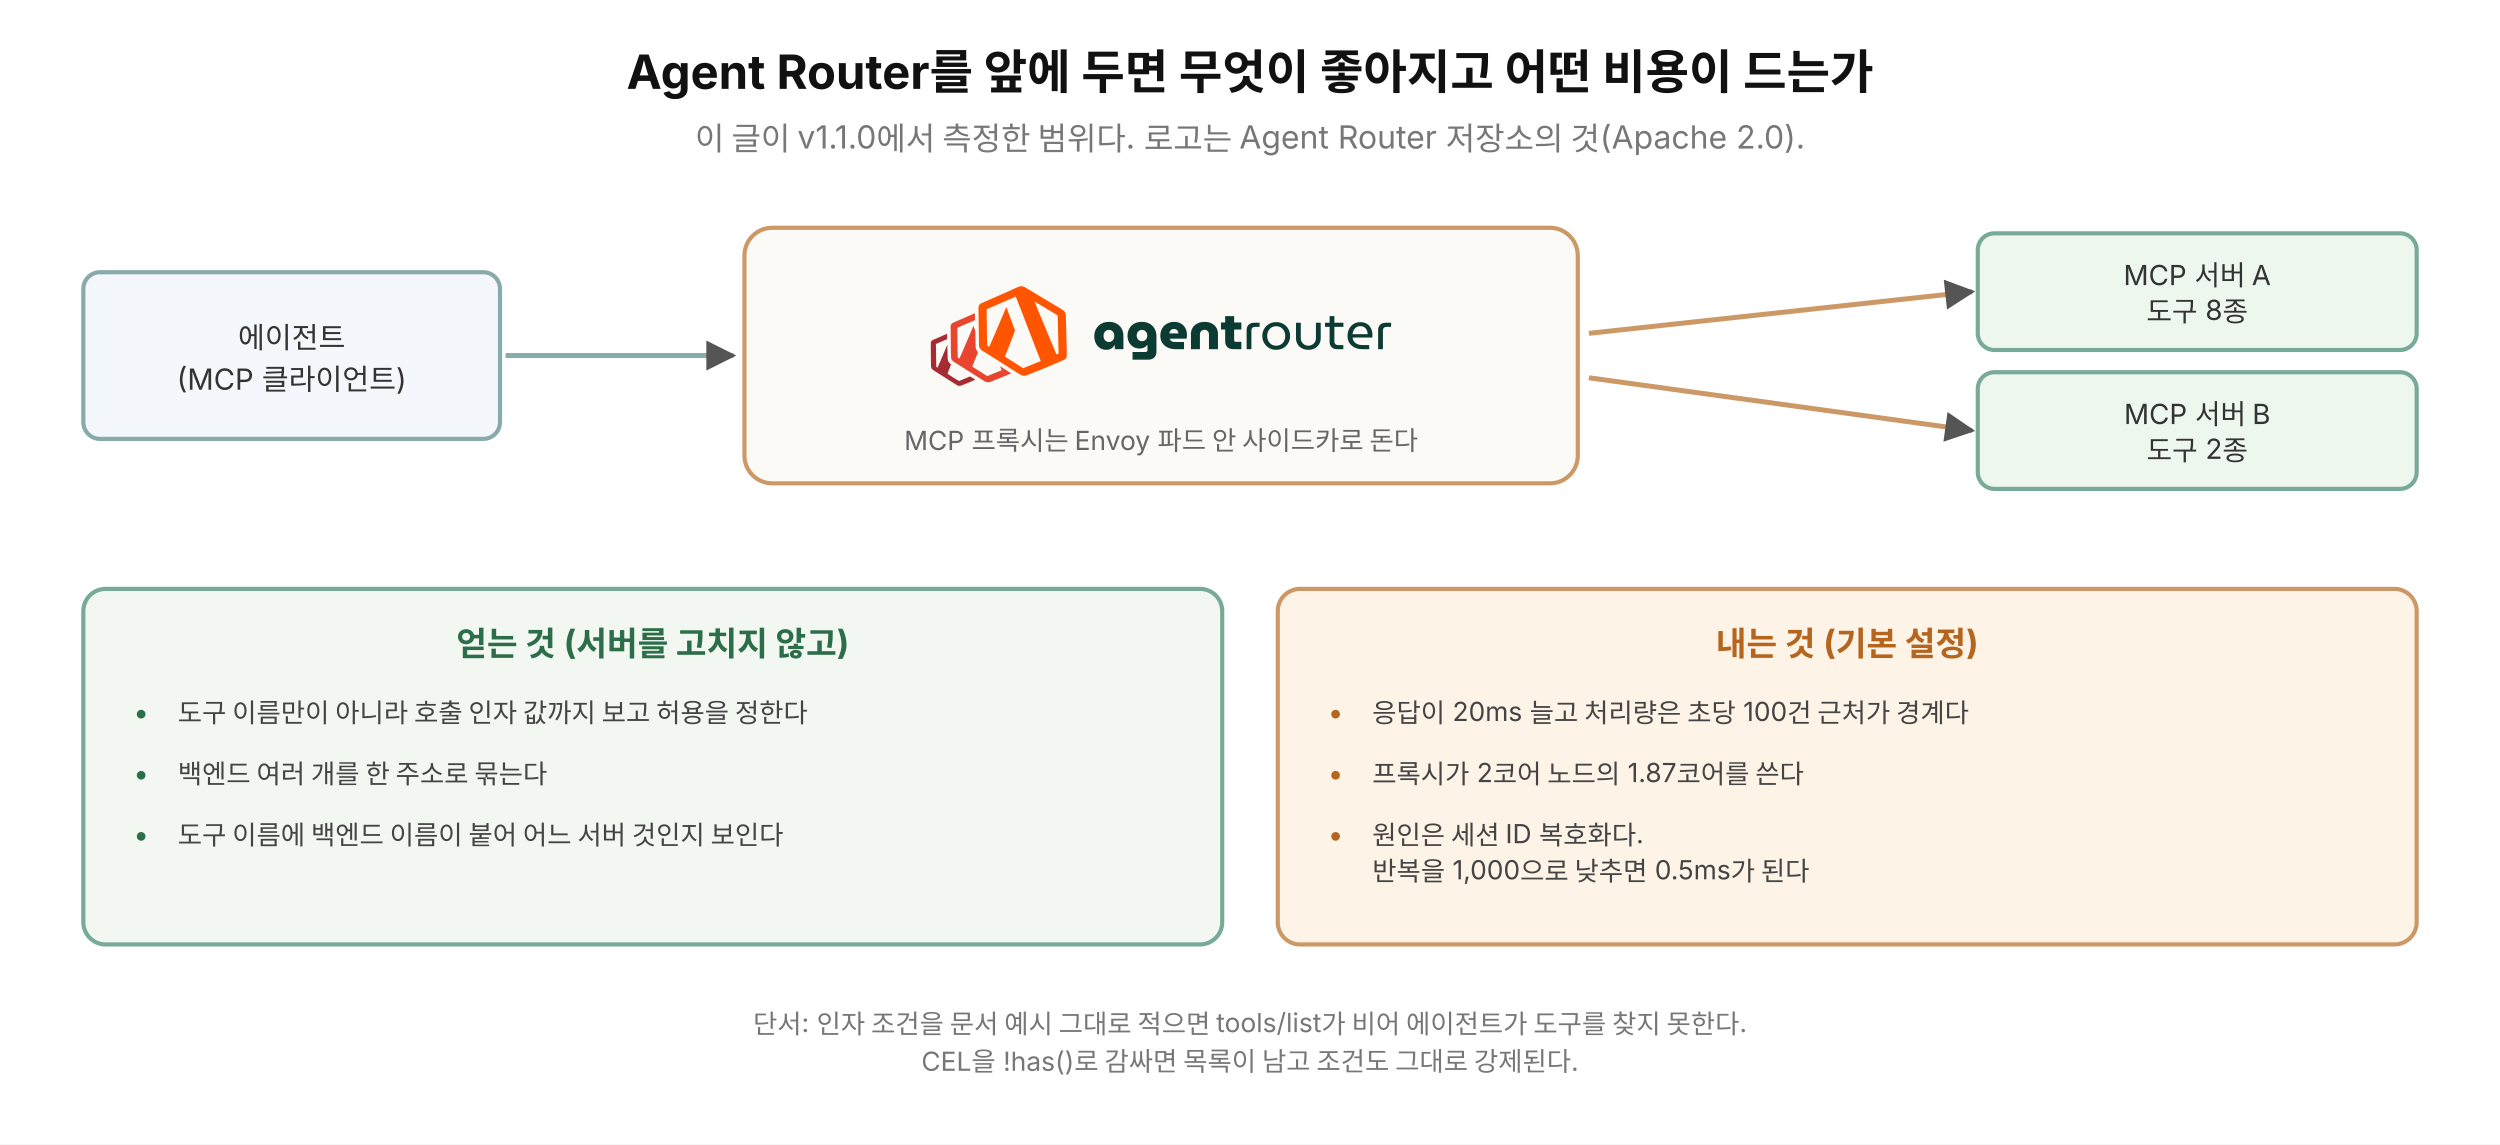
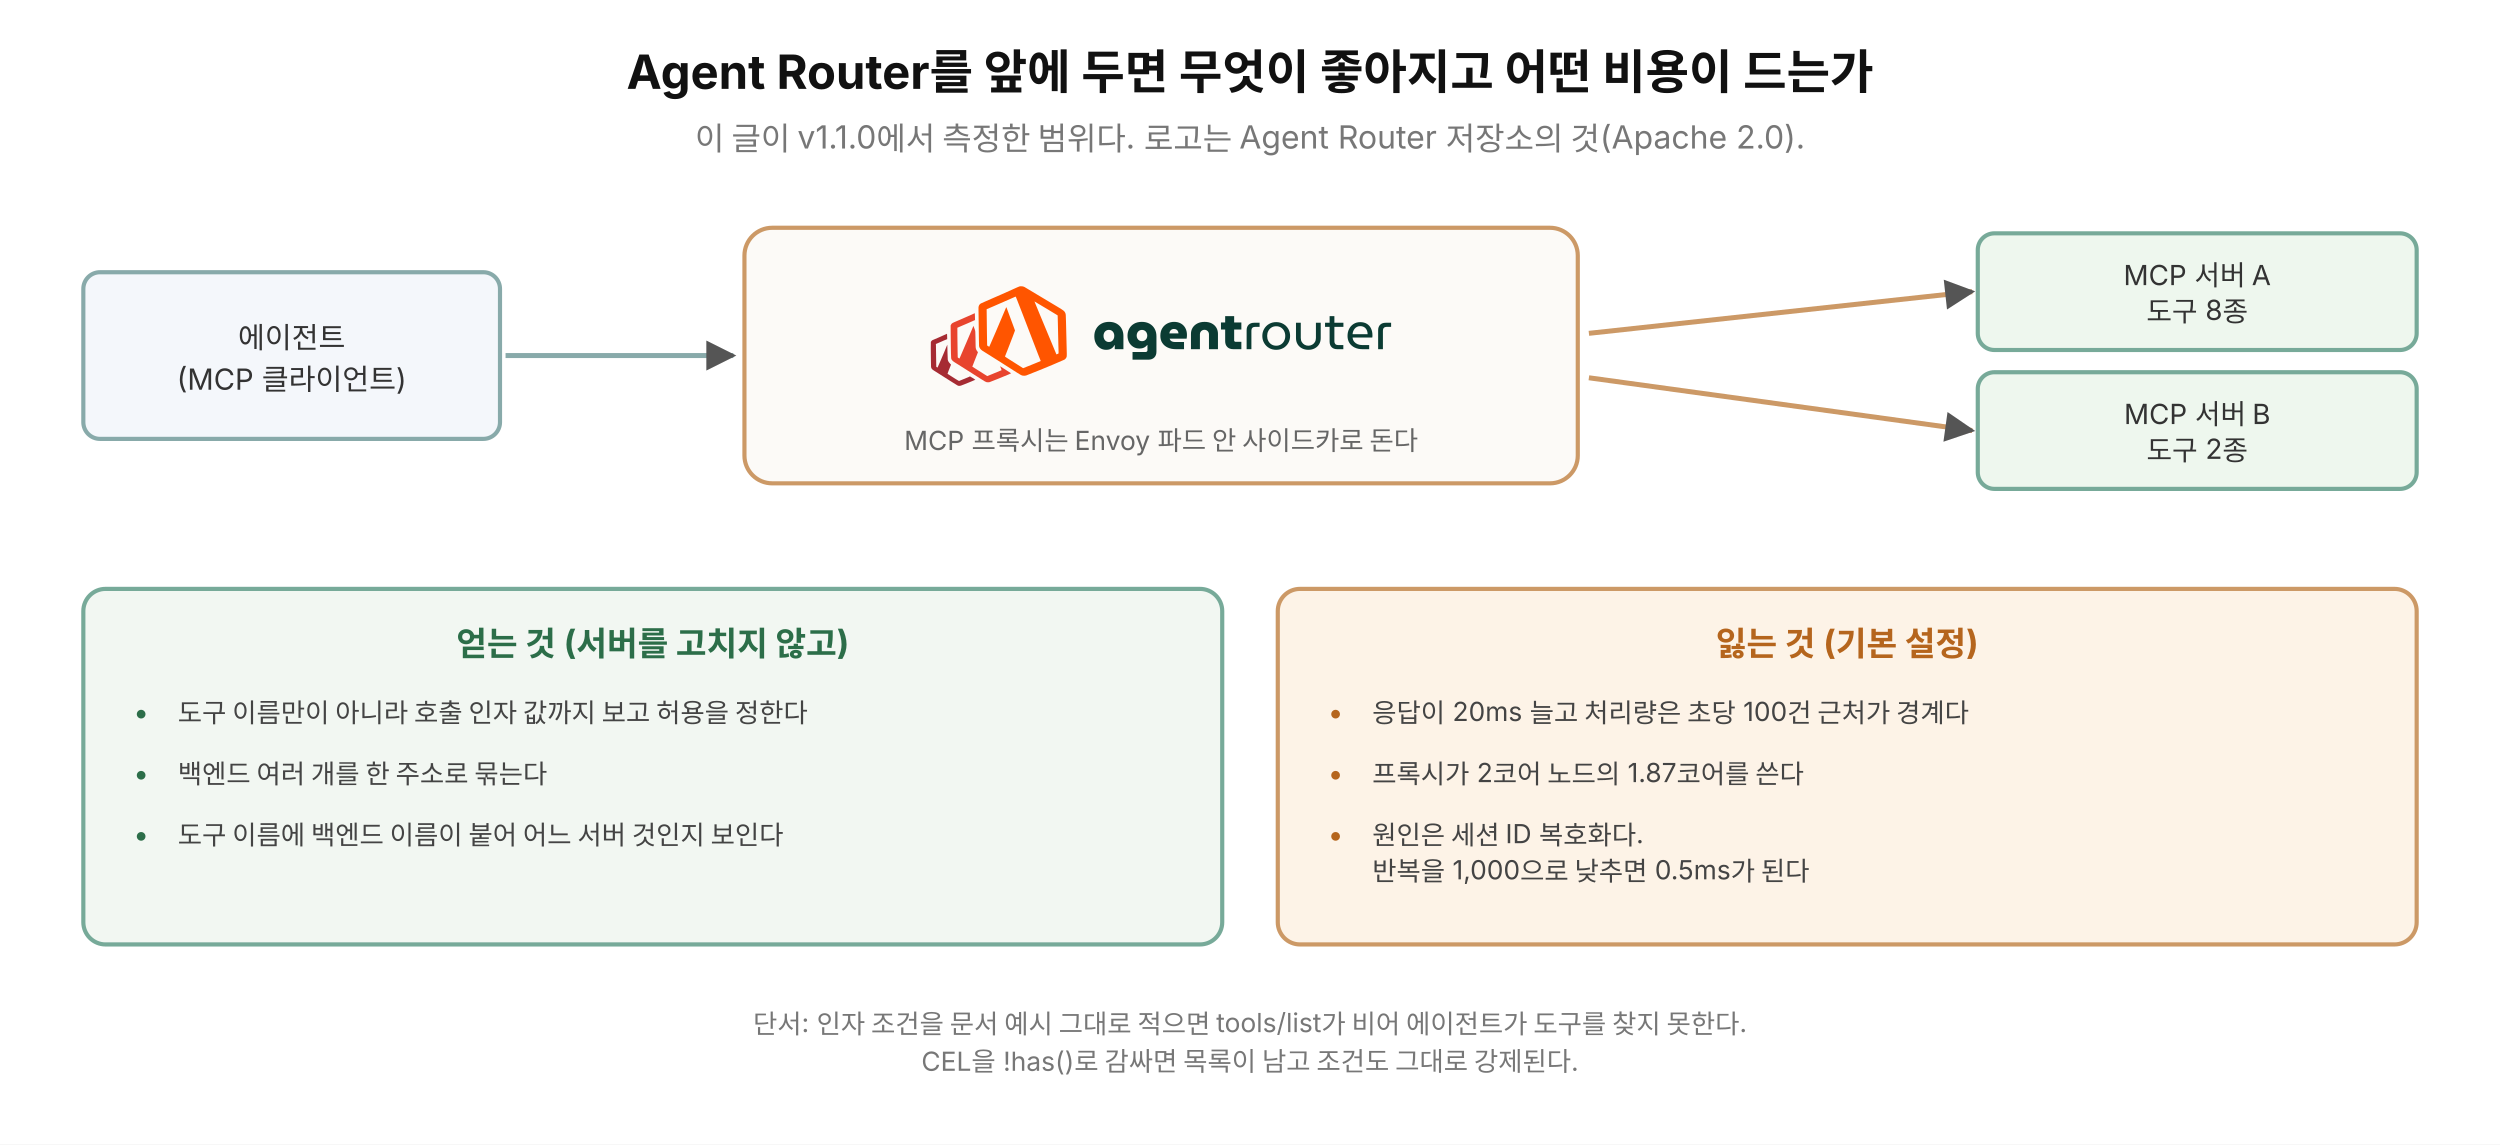
<svg xmlns="http://www.w3.org/2000/svg" viewBox="0 0 900 412" width="900" height="412" font-family="-apple-system, BlinkMacSystemFont, 'Segoe UI', sans-serif">
  <defs>
    <marker id="a" viewBox="0 0 10 10" refX="9" refY="5" markerWidth="6" markerHeight="6" orient="auto">
      <path d="M0,0 L10,5 L0,10 z" fill="#555" />
    </marker>
    <marker id="ar" viewBox="0 0 10 10" refX="9" refY="5" markerWidth="6" markerHeight="6" orient="auto">
      <path d="M0,0 L10,5 L0,10 z" fill="#b5651d" />
    </marker>
  </defs>
  <rect width="900" height="412" fill="white" />
  <text x="450.0" y="32" font-size="17" fill="#111" text-anchor="middle" font-weight="bold">Agent Router를 앞에 두면 무엇이 좋아지고 어떤 비용이 드는가</text>
  <text x="450.0" y="54" font-size="11.5" fill="#777" text-anchor="middle">이 글이 v1.1.0에서 측정한 범위다. 로고는 Agent Router 저장소의 것(Apache 2.0).</text>
  <rect x="30" y="98" width="150" height="60" rx="6" fill="#f4f7fb" stroke="#8aa" stroke-width="1.5" />
  <text x="105" y="125.3" font-size="10.5" fill="#333" text-anchor="middle">에이전트</text>
  <text x="105" y="140.3" font-size="10.5" fill="#333" text-anchor="middle">(MCP 클라이언트)</text>
  <rect x="268" y="82" width="300" height="92" rx="10" fill="#fcfaf7" stroke="#c96" stroke-width="1.5" />
  <svg x="330" y="98" width="176" height="45.9" viewBox="0 0 1471.75 384.0">
    <g transform="translate(42.00,42.00) scale(0.37037) translate(-56.00,-148.00)">
      <path fill="#A62B33" fill-rule="evenodd" d="M331.1,945.4C349.6,938.1 366.9,931.1 369.6,929.9C372.3,928.7 374.9,927.6 375.5,927.4C378.4,926.8 419.0,909.6 419.0,909.1C419.0,908.1 373.9,879.8 373.2,880.4C372.9,880.7 373.3,881.0 374.0,881.0C379.1,881.0 361.1,888.9 303.0,912.1C295.6,915.1 289.3,917.7 289.0,918.0C286.8,920.2 282.3,917.9 259.3,903.4C215.0,875.4 193.5,861.7 192.7,861.0C192.3,860.6 194.4,854.0 197.4,846.4C200.4,838.8 203.0,831.8 203.2,831.0C203.4,830.2 203.8,829.3 204.1,829.0C204.9,828.3 221.0,787.6 221.0,786.2C221.0,785.6 217.1,781.2 212.2,776.3C202.1,766.2 196.8,756.9 194.6,745.5C193.6,740.5 193.0,724.5 192.5,689.0C192.1,661.8 191.5,636.2 191.1,632.1L190.5,624.6L178.3,653.7C171.6,669.7 165.9,683.4 165.8,684.1C165.6,684.9 165.3,685.7 165.0,686.0C164.2,686.7 146.2,729.1 145.8,731.0C145.6,731.8 145.2,732.7 144.9,733.0C144.2,733.6 128.2,771.0 127.8,773.0C127.6,773.8 127.2,774.7 126.9,775.0C126.6,775.3 123.1,783.1 119.0,792.5C114.9,801.9 111.5,809.6 111.4,809.8C111.3,810.0 109.0,808.7 106.3,807.1L101.3,804.0L100.7,780.8C100.3,768.0 99.8,732.3 99.5,701.5C99.2,670.7 98.7,639.4 98.5,631.9L97.9,618.3L112.7,612.0C120.8,608.5 130.0,604.5 133.0,603.2C136.0,601.8 138.9,600.6 139.5,600.4C141.8,599.9 162.6,590.5 163.1,589.7C163.4,589.2 164.0,588.9 164.4,589.1C164.8,589.2 170.7,586.9 177.6,584.0L190.0,578.7L189.9,567.6C189.8,561.5 189.5,551.7 189.1,545.8L188.5,535.0L183.3,537.4C180.4,538.8 168.1,544.3 155.8,549.6C143.5,555.0 133.3,559.7 133.0,560.0C132.7,560.3 132.0,560.6 131.4,560.7C130.0,561.0 73.1,585.4 69.2,587.4C64.7,589.7 58.2,597.4 57.0,601.9C56.3,604.8 56.1,619.6 56.4,650.3C56.7,674.6 57.2,718.4 57.5,747.5C57.8,776.6 58.3,802.7 58.6,805.4C59.2,811.0 62.7,818.4 67.1,823.4C69.7,826.5 90.0,840.1 100.0,845.6C101.9,846.6 103.7,847.8 104.0,848.1C104.3,848.4 112.6,853.8 122.5,860.0C155.0,880.5 191.9,903.9 228.5,927.3C279.3,959.8 277.6,958.9 290.5,958.9C297.1,958.8 299.4,958.1 331.1,945.4Z" />
      <path fill="#E8442E" fill-rule="evenodd" d="M534.0,928.6C538.6,927.2 579.5,911.1 608.0,899.5C693.7,864.5 709.7,857.8 709.7,856.5C709.7,855.7 651.2,818.1 623.7,801.1L619.9,798.8L621.7,803.1C622.6,805.5 625.5,812.7 628.1,819.0C630.7,825.3 632.5,830.9 632.1,831.3C631.1,832.3 602.0,844.4 553.5,863.9L515.5,879.2L483.5,858.9C465.9,847.8 438.7,830.6 423.0,820.7C407.3,810.9 394.3,802.7 394.2,802.5C394.0,802.3 401.7,782.4 411.3,758.3C421.0,734.2 431.4,707.9 434.5,699.7L440.0,685.0L435.0,678.4C423.9,664.0 421.0,654.0 421.0,631.1C421.0,622.5 420.5,592.3 419.9,564.0C418.8,514.5 418.7,512.3 416.5,506.5C412.8,496.7 407.3,481.9 405.3,476.2L403.4,470.9L393.3,494.7C387.7,507.8 379.5,527.3 375.0,538.0C362.3,568.2 353.1,589.8 349.5,598.0C347.7,602.1 341.7,616.1 336.2,629.0C325.4,654.3 301.9,709.0 299.0,715.5C298.0,717.7 295.5,723.5 293.5,728.3C289.9,736.7 289.6,737.0 287.6,735.7C286.5,735.0 283.4,733.1 280.7,731.4C278.1,729.8 275.8,727.8 275.6,727.0C275.3,726.2 274.9,701.9 274.5,673.0C274.2,644.1 273.5,590.4 272.9,553.6C272.3,516.8 272.2,486.4 272.7,486.0C273.1,485.7 291.3,477.8 313.0,468.5C334.7,459.3 356.3,450.0 361.0,448.0C365.7,445.9 377.4,440.7 387.0,436.5C396.6,432.3 407.2,427.7 410.4,426.2L416.3,423.6L415.7,396.2C415.4,381.2 415.0,368.6 414.7,368.4C414.4,368.1 412.2,368.7 409.8,369.8C405.6,371.8 370.4,387.5 362.5,391.0C360.3,392.0 353.6,394.9 347.5,397.5C341.4,400.1 334.2,403.3 331.5,404.5C328.8,405.8 324.9,407.5 323.0,408.3C321.1,409.1 308.9,414.4 296.0,420.0C283.1,425.6 268.2,432.0 263.0,434.2C230.4,447.9 226.3,450.5 220.9,461.6L217.8,467.9L218.4,538.7C218.8,577.6 219.3,619.4 219.5,631.5C219.8,643.6 220.2,671.5 220.6,693.5C221.3,737.5 221.3,737.5 228.0,748.0C232.3,754.7 238.3,759.8 251.0,767.6C256.8,771.2 264.2,775.9 267.5,777.9C270.8,780.0 285.9,789.5 301.0,799.0C336.5,821.3 412.7,869.7 468.0,905.0C496.3,923.1 502.4,926.5 509.6,928.5C516.1,930.3 528.4,930.3 534.0,928.6Z" />
      <path fill="#FF5500" fill-rule="evenodd" d="M831.8,874.4C836.9,872.7 915.4,841.5 938.5,832.0C946.2,828.8 961.0,822.7 971.5,818.5C988.9,811.4 1005.0,804.7 1048.9,786.4C1100.6,764.7 1138.8,748.3 1143.6,745.5C1148.6,742.6 1155.2,735.5 1157.9,730.1C1162.3,721.5 1163.2,715.7 1162.5,697.5C1161.7,672.8 1157.9,523.0 1156.0,435.5C1154.8,378.6 1154.4,374.3 1149.4,364.1C1142.4,349.9 1137.8,346.3 1091.5,318.2C998.0,261.6 826.1,158.6 818.2,154.6C809.9,150.3 802.7,148.8 791.5,148.8C779.0,148.8 777.2,149.3 756.5,158.8C749.4,162.0 741.2,165.7 738.5,167.0C735.8,168.2 726.8,172.3 718.5,176.0C691.0,188.5 672.8,196.6 637.0,212.5C581.8,237.0 576.2,239.4 506.5,269.4C464.3,287.6 460.4,289.6 454.5,296.1C446.2,305.3 443.5,315.8 444.4,335.0C444.7,341.9 445.2,377.0 445.5,413.0C445.8,449.0 446.2,485.0 446.5,493.0C446.8,501.0 447.3,534.7 447.6,568.0C447.9,601.3 448.6,631.4 449.1,635.0C451.0,649.3 462.2,664.6 478.0,674.2C482.1,676.7 494.1,684.1 504.5,690.7C515.0,697.3 537.7,711.6 555.0,722.5C572.3,733.4 591.2,745.3 597.0,749.0C602.8,752.7 616.3,761.2 627.0,768.0C652.9,784.4 727.1,831.6 759.0,852.0C787.1,870.0 794.1,873.6 804.5,875.6C812.7,877.2 825.0,876.6 831.8,874.4Z M790.3,804.1C781.1,798.2 760.2,785.0 744.0,774.7C727.8,764.5 702.1,748.2 687.0,738.6C670.1,728.0 659.6,720.7 659.8,719.9C660.0,719.1 670.0,693.8 682.0,663.5C694.1,633.2 712.3,586.0 722.6,558.5L741.2,508.5L739.5,503.5C738.6,500.8 734.1,488.4 729.5,476.0C702.5,403.0 686.9,360.9 679.7,341.5C675.3,329.4 671.3,319.2 671.0,318.7C670.7,318.3 669.3,320.6 668.0,323.7C660.7,341.7 611.8,456.9 584.2,521.0C537.9,629.0 532.7,641.0 532.0,641.0C531.7,641.0 527.8,638.8 523.3,636.0L515.2,631.0L514.6,622.8C514.3,618.2 513.6,573.1 513.0,522.5C512.4,471.9 511.6,409.1 511.3,383.0L510.7,335.5L564.1,312.6C620.7,288.3 646.2,277.1 707.5,249.8C728.4,240.5 745.9,232.8 746.4,232.7C747.5,232.5 750.3,239.1 763.0,272.0C775.0,302.9 780.4,316.7 791.6,345.2C796.8,358.2 803.2,374.6 805.8,381.7C867.6,544.6 910.3,655.6 928.4,700.4C940.8,731.2 950.9,756.5 950.7,756.6C950.4,756.8 923.7,768.0 910.0,773.5C904.2,775.8 891.2,781.1 881.0,785.3C841.4,801.4 814.3,812.3 810.8,813.5L807.1,814.9L790.3,804.1Z M1070.2,683.7C1065.8,673.1 1050.0,635.0 1035.0,599.0C980.7,468.4 964.2,428.8 943.4,379.0C904.9,286.6 899.1,272.6 899.5,272.2C900.0,271.7 919.5,283.4 1005.5,335.5C1040.7,356.8 1073.6,376.8 1078.7,379.9L1087.9,385.4L1088.4,392.5C1088.7,396.3 1089.4,423.1 1090.0,452.0C1090.6,480.9 1091.5,521.4 1092.0,542.0C1092.5,562.6 1093.4,600.9 1094.0,627.0C1094.5,653.1 1095.3,679.0 1095.6,684.6C1096.2,695.7 1096.3,695.6 1089.5,698.3C1087.3,699.1 1083.9,700.5 1081.9,701.4L1078.2,702.9L1070.2,683.7Z" />
    </g>
    <path fill="#0B3B33" d="M570.502 233.756Q560.102 233.756 551.99 228.452Q543.878 223.148 539.276 213.918Q534.674 204.688 534.674 192.78Q534.674 180.248 540.212 170.472Q545.75 160.696 555.734 155.106Q565.718 149.516 579.186 149.516Q592.498 149.516 602.118 154.976Q611.738 160.436 617.042 170.004Q622.346 179.572 622.346 191.844V231.78H596.294V219.352H595.566Q593.434 223.564 590.028 226.84Q586.622 230.116 581.838 231.936Q577.054 233.756 570.502 233.756ZM578.666 210.2Q583.554 210.2 587.194 207.808Q590.834 205.416 592.836 201.178Q594.838 196.94 594.838 191.636Q594.838 186.436 592.836 182.406Q590.834 178.376 587.194 175.984Q583.554 173.592 578.666 173.592Q573.83 173.592 570.112 175.984Q566.394 178.376 564.392 182.406Q562.39 186.436 562.39 191.636Q562.39 196.94 564.392 201.178Q566.394 205.416 570.112 207.808Q573.83 210.2 578.666 210.2Z" />
    <path fill="#0B3B33" d="M649.802 263.448V240.308H688.906Q691.506 240.308 693.118 238.826Q694.73 237.344 694.73 235.004V219.144H694.054Q691.506 222.264 688.23 224.708Q684.954 227.152 680.664 228.478Q676.374 229.804 670.706 229.804Q660.098 229.804 651.96 224.734Q643.822 219.664 639.246 210.876Q634.67 202.088 634.67 191.168Q634.67 179.936 639.636 170.446Q644.602 160.956 654.274 155.236Q663.946 149.516 677.882 149.516Q691.142 149.516 700.97 154.976Q710.798 160.436 716.31 170.212Q721.822 179.988 721.822 193.04V239.268Q721.822 250.448 715.244 256.948Q708.666 263.448 696.914 263.448ZM678.298 207.704Q683.03 207.704 686.618 205.468Q690.206 203.232 692.208 199.462Q694.21 195.692 694.21 191.168Q694.21 186.28 692.208 182.328Q690.206 178.376 686.618 176.036Q683.03 173.696 678.298 173.696Q673.618 173.696 669.952 175.958Q666.286 178.22 664.284 182.12Q662.282 186.02 662.282 190.856Q662.282 195.536 664.284 199.358Q666.286 203.18 669.952 205.442Q673.618 207.704 678.298 207.704Z" />
    <path fill="#0B3B33" d="M779.906 231.78Q766.334 231.78 755.908 226.918Q745.482 222.056 739.528 213.06Q733.574 204.064 733.574 191.688Q733.574 178.012 739.346 168.652Q745.118 159.292 754.582 154.404Q764.046 149.516 774.966 149.516Q786.822 149.516 795.48 154.456Q804.138 159.396 808.922 168.262Q813.706 177.128 813.706 188.984Q813.706 191.48 813.446 194.73Q813.186 197.98 812.666 200.112H761.654Q762.486 203.492 764.644 205.78Q766.802 208.068 770.312 209.134Q773.822 210.2 778.242 210.2H804.866V231.78ZM760.666 184.304H788.174Q788.07 182.068 787.498 180.066Q786.926 178.064 785.782 176.4Q784.638 174.736 783.078 173.488Q781.518 172.24 779.386 171.564Q777.254 170.888 774.706 170.888Q771.43 170.888 768.908 171.98Q766.386 173.072 764.67 174.892Q762.954 176.712 761.992 179.156Q761.03 181.6 760.666 184.304Z" />
    <path fill="#0B3B33" d="M825.77 231.78V185.552Q825.77 175.308 830.84 167.144Q835.91 158.98 845.166 154.248Q854.422 149.516 866.902 149.516Q879.434 149.516 888.456 154.248Q897.478 158.98 902.288 167.144Q907.098 175.308 907.098 185.552V231.78H880.006V186.8Q880.006 183.212 878.29 180.17Q876.574 177.128 873.532 175.256Q870.49 173.384 866.486 173.384Q862.482 173.384 859.336 175.256Q856.19 177.128 854.474 180.17Q852.758 183.212 852.758 186.8V231.78Z" />
    <path fill="#0B3B33" d="M953.17 231.78Q941.732 231.78 935.257 225.276Q928.782 218.773 928.782 207.6V132.252H955.874V205.52Q955.874 207.236 957.096 208.406Q958.318 209.576 960.034 209.576H977.558V231.78ZM916.146 172.656V151.388H977.558V172.656Z" />
    <path fill="#0B3B33" d="M993.418 231.78V174.84Q993.418 164.232 999.424 158.226Q1005.43 152.22 1016.038 152.22H1032.48V164.606H1018.721Q1013.51 164.606 1010.656 167.57Q1007.801 170.534 1007.801 175.838V231.78Z" />
    <path fill="#0B3B33" d="M1082.525 233.714Q1070.388 233.714 1060.966 228.176Q1051.543 222.638 1046.114 213.151Q1040.686 203.664 1040.686 192.0Q1040.686 180.336 1046.114 170.849Q1051.543 161.362 1060.966 155.824Q1070.388 150.286 1082.525 150.286Q1094.662 150.286 1104.084 155.824Q1113.506 161.362 1118.935 170.779Q1124.364 180.196 1124.364 192.026Q1124.364 203.7 1118.935 213.169Q1113.506 222.638 1104.084 228.176Q1094.662 233.714 1082.525 233.714ZM1082.525 221.328Q1090.699 221.328 1096.83 217.428Q1102.961 213.528 1106.377 206.894Q1109.794 200.259 1109.794 192.011Q1109.794 183.763 1106.377 177.118Q1102.961 170.472 1096.83 166.572Q1090.699 162.672 1082.525 162.672Q1074.35 162.672 1068.22 166.572Q1062.089 170.472 1058.672 177.106Q1055.256 183.741 1055.256 191.989Q1055.256 200.237 1058.672 206.882Q1062.089 213.528 1068.22 217.428Q1074.35 221.328 1082.525 221.328Z" />
    <path fill="#0B3B33" d="M1179.307 233.714Q1168.574 233.714 1160.119 229.253Q1151.664 224.791 1146.875 216.804Q1142.086 208.817 1142.086 198.302V152.22H1156.531V198.053Q1156.531 205.198 1159.714 210.455Q1162.896 215.712 1168.091 218.52Q1173.286 221.328 1179.245 221.328Q1185.329 221.328 1190.555 218.489Q1195.781 215.65 1198.963 210.424Q1202.146 205.198 1202.146 198.053V152.22H1216.591V198.302Q1216.591 208.817 1211.802 216.804Q1207.013 224.791 1198.604 229.253Q1190.196 233.714 1179.307 233.714Z" />
    <path fill="#0B3B33" d="M1265.981 231.78Q1255.373 231.78 1249.367 225.696Q1243.361 219.612 1243.361 209.16V132.252H1257.744V208.162Q1257.744 213.372 1260.599 216.383Q1263.454 219.394 1268.664 219.394H1284.67V231.78ZM1229.602 164.606V152.22H1284.919V164.606Z" />
    <path fill="#0B3B33" d="M1342.015 231.78Q1328.942 231.78 1318.849 226.866Q1308.756 221.952 1303.031 212.998Q1297.306 204.043 1297.306 192.0Q1297.306 180.113 1302.142 170.69Q1306.978 161.268 1315.589 155.808Q1324.2 150.348 1335.557 150.348Q1347.85 150.348 1356.04 155.652Q1364.23 160.956 1368.317 169.926Q1372.404 178.896 1372.404 190.003Q1372.404 191.626 1372.279 193.544Q1372.154 195.463 1371.842 196.805H1312.594Q1313.342 204.199 1317.383 209.254Q1321.423 214.308 1327.772 216.851Q1334.122 219.394 1341.703 219.394H1362.482V231.78ZM1312.5 186.758H1357.896Q1357.834 183.732 1357.178 180.347Q1356.523 176.962 1354.963 173.779Q1353.403 170.597 1350.845 168.038Q1348.286 165.48 1344.48 163.92Q1340.674 162.36 1335.463 162.36Q1330.128 162.36 1325.932 164.482Q1321.735 166.603 1318.834 170.129Q1315.932 173.654 1314.356 177.991Q1312.781 182.328 1312.5 186.758Z" />
    <path fill="#0B3B33" d="M1389.502 231.78V174.84Q1389.502 164.232 1395.508 158.226Q1401.514 152.22 1412.122 152.22H1428.564V164.606H1414.805Q1409.594 164.606 1406.74 167.57Q1403.885 170.534 1403.885 175.838V231.78Z" />
  </svg>
  <text x="418.0" y="162" font-size="9.5" fill="#666" text-anchor="middle">MCP 프록시는 Envoy 파드 안 사이드카로 돈다</text>
  <rect x="712" y="84" width="158" height="42" rx="6" fill="#eef7ee" stroke="#7a9" stroke-width="1.5" />
  <text x="791" y="102.66" font-size="10" fill="#333" text-anchor="middle">MCP 서버 A</text>
  <text x="791" y="115.66" font-size="10" fill="#333" text-anchor="middle">도구 8종</text>
  <rect x="712" y="134" width="158" height="42" rx="6" fill="#eef7ee" stroke="#7a9" stroke-width="1.5" />
  <text x="791" y="152.66" font-size="10" fill="#333" text-anchor="middle">MCP 서버 B</text>
  <text x="791" y="165.66" font-size="10" fill="#333" text-anchor="middle">도구 2종</text>
  <line x1="182" y1="128" x2="264" y2="128" stroke="#8aa" stroke-width="1.8" marker-end="url(#a)" />
  <line x1="572" y1="120" x2="710" y2="105" stroke="#c96" stroke-width="1.8" marker-end="url(#a)" />
  <line x1="572" y1="136" x2="710" y2="155" stroke="#c96" stroke-width="1.8" marker-end="url(#a)" />
  <rect x="30" y="212" width="410" height="128" rx="8" fill="#f2f7f2" stroke="#7a9" stroke-width="1.5" />
  <text x="235" y="236" font-size="12" fill="#2c6e49" text-anchor="middle" font-weight="bold">얻는 것 (서버를 고치지 않고)</text>
  <text x="48" y="260" font-size="10" fill="#2c6e49" text-anchor="start">•</text>
  <text x="64" y="260" font-size="9.5" fill="#444" text-anchor="start">도구 이름만이 아니라 호출 인자 값까지 보고 허용을 정한다</text>
  <text x="48" y="282" font-size="10" fill="#2c6e49" text-anchor="start">•</text>
  <text x="64" y="282" font-size="9.5" fill="#444" text-anchor="start">백엔드 여러 개를 한 주소로 묶는다</text>
  <text x="48" y="304" font-size="10" fill="#2c6e49" text-anchor="start">•</text>
  <text x="64" y="304" font-size="9.5" fill="#444" text-anchor="start">도구 이름에 백엔드 이름이 붙어 어느 서버 것인지 보인다</text>
  <rect x="460" y="212" width="410" height="128" rx="8" fill="#fdf3e7" stroke="#c96" stroke-width="1.5" />
-   <text x="665" y="236" font-size="12" fill="#b5651d" text-anchor="middle" font-weight="bold">내는 것 (기본 설정)</text>
+   <text x="665" y="236" font-size="12" fill="#b5651d" text-anchor="middle" font-weight="bold">잃는 것 (기본 설정)</text>
  <text x="478" y="260" font-size="10" fill="#b5651d" text-anchor="start">•</text>
  <text x="494" y="260" font-size="9.5" fill="#444" text-anchor="start">응답이 20ms 늘고 처리량은 초당 100건 근처가 경계다</text>
  <text x="478" y="282" font-size="10" fill="#b5651d" text-anchor="start">•</text>
  <text x="494" y="282" font-size="9.5" fill="#444" text-anchor="start">프록시가 2코어 노드의 1.87코어를 쓴다</text>
  <text x="478" y="304" font-size="10" fill="#b5651d" text-anchor="start">•</text>
  <text x="494" y="304" font-size="9.5" fill="#444" text-anchor="start">원인은 세션 ID 복호화다.</text>
  <text x="494" y="317" font-size="9.5" fill="#444" text-anchor="start">반복을 1,000으로 낮추면 0.5ms가 된다</text>
  <text x="450.0" y="372.0" font-size="9.5" fill="#777" text-anchor="middle">단서: 인자 조건을 문서 예시 그대로 적으면 tools/list가 비어 에이전트가 도구를 찾지 못한다.</text>
  <text x="450.0" y="385.5" font-size="9.5" fill="#777" text-anchor="middle">CEL을 !has()로 감싸면 목록이 남고 조건도 그대로 강제된다.</text>
</svg>
